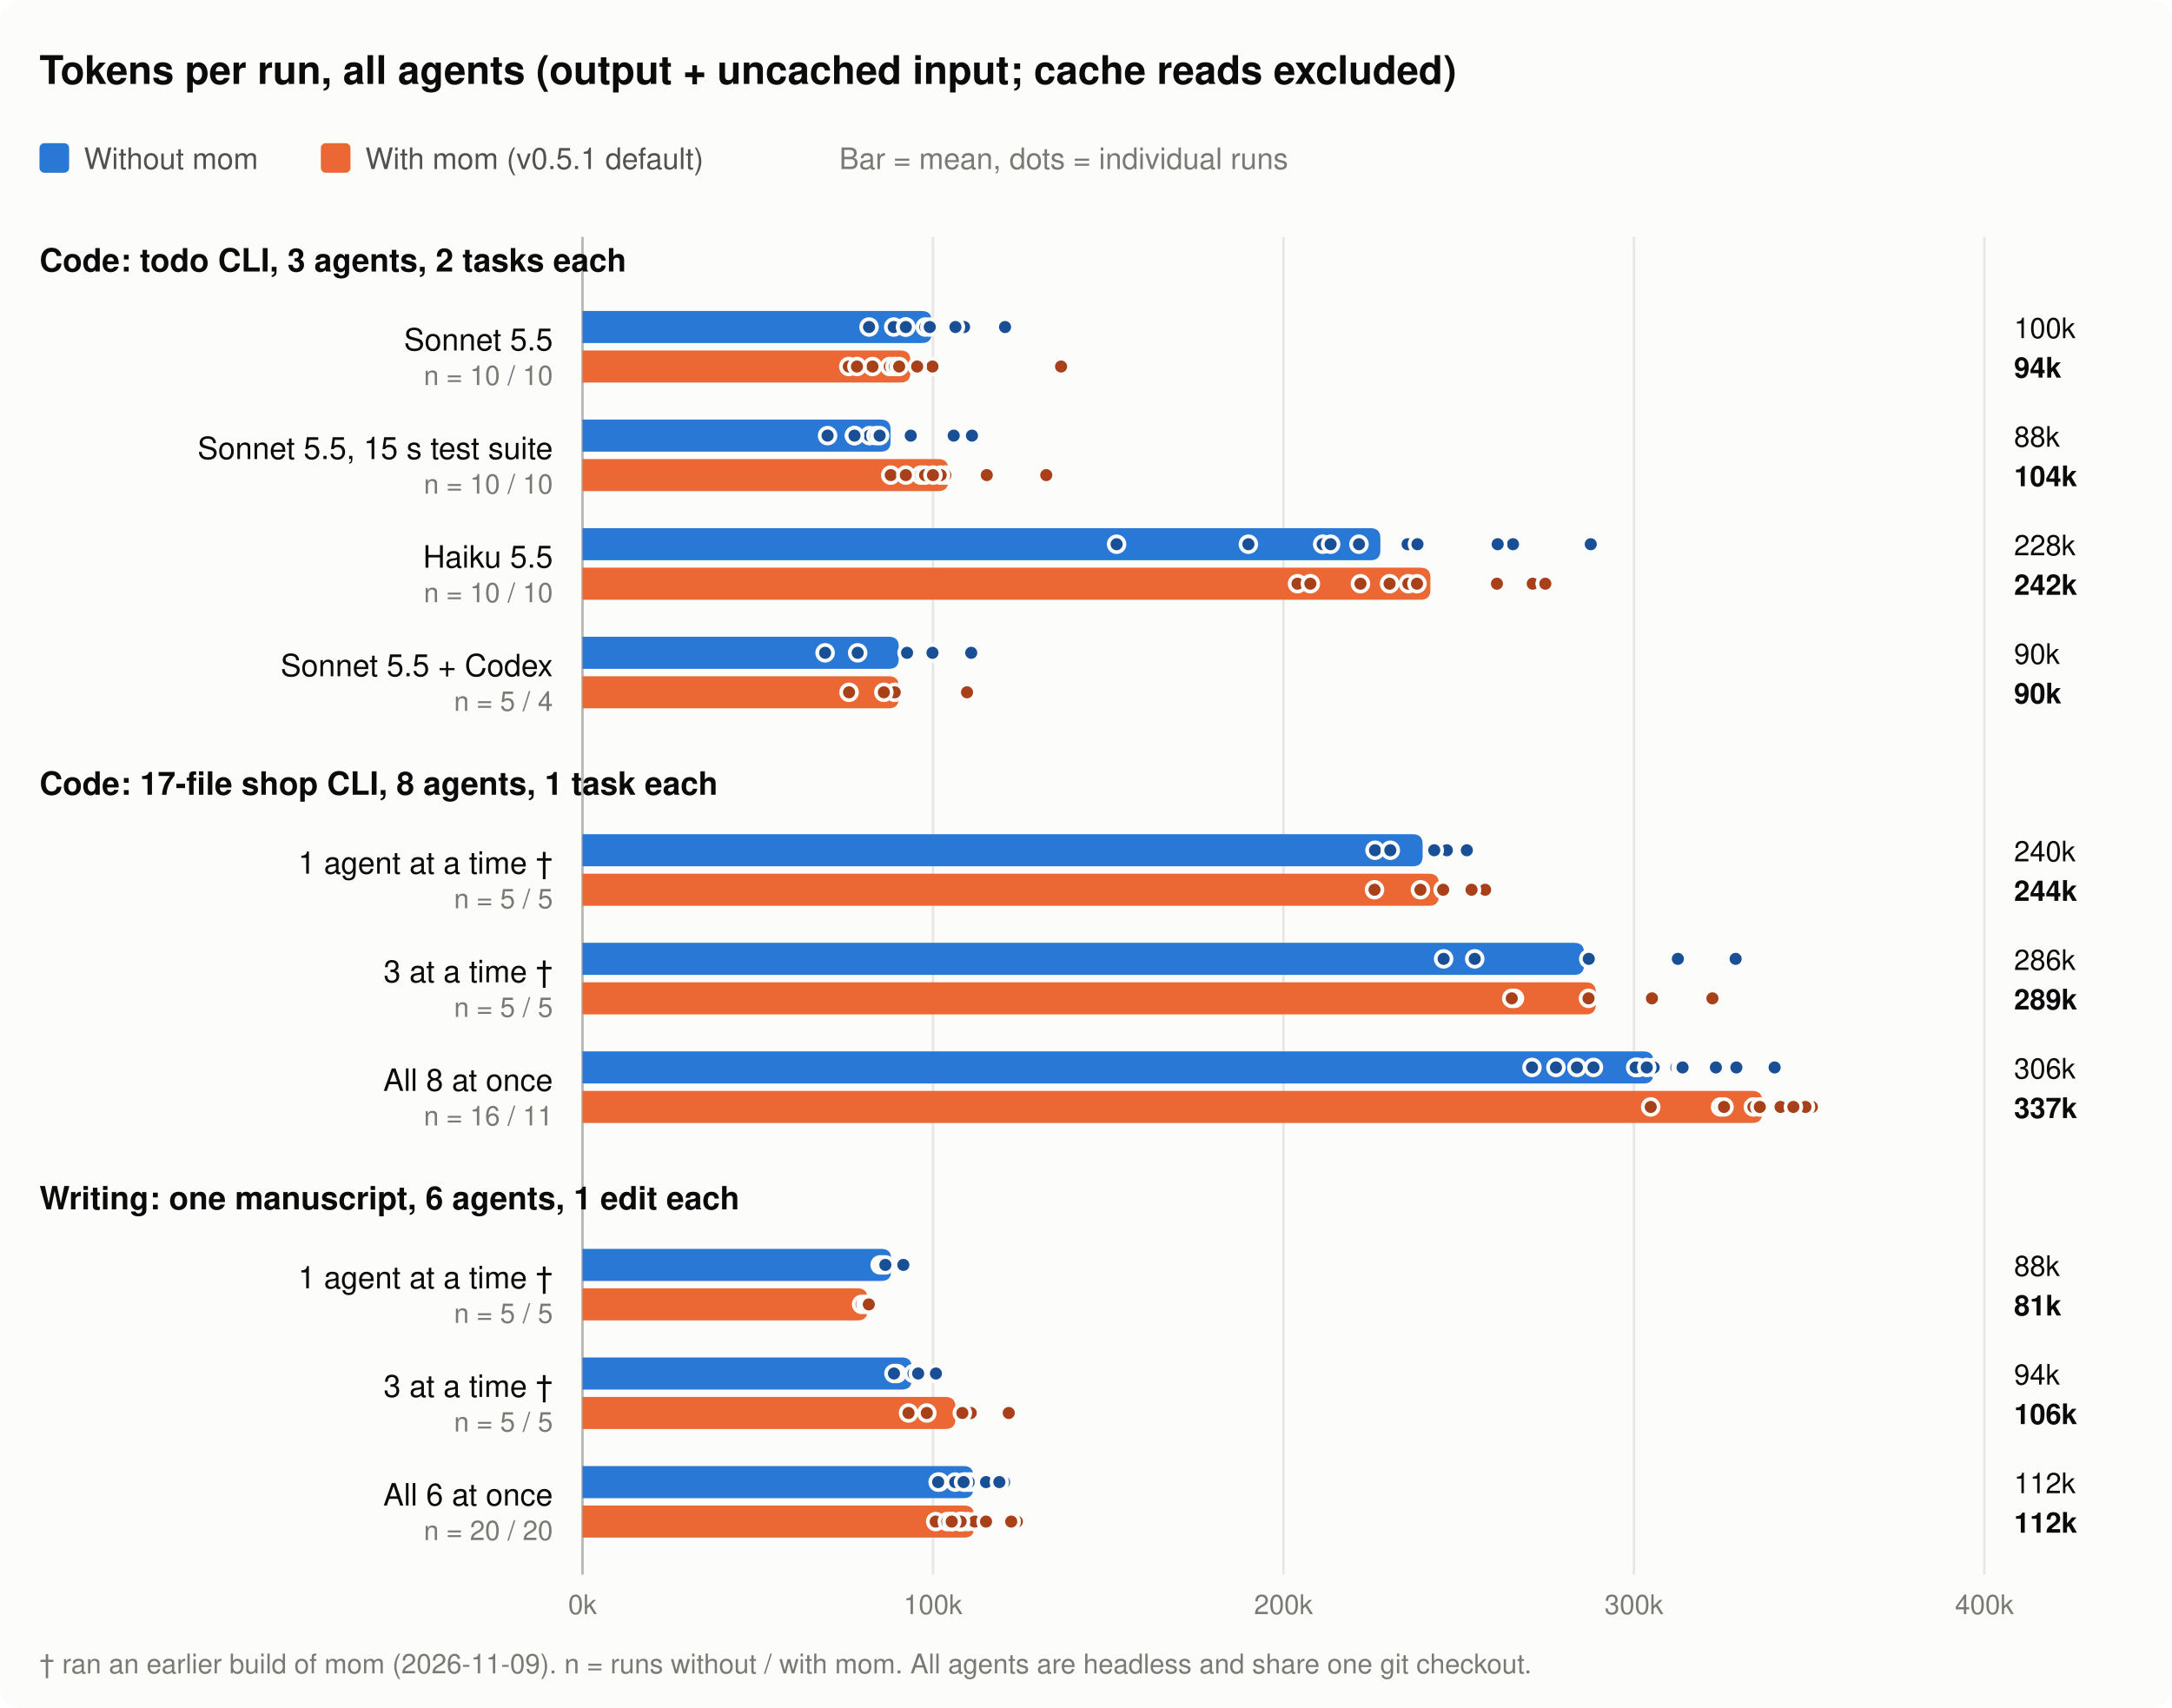
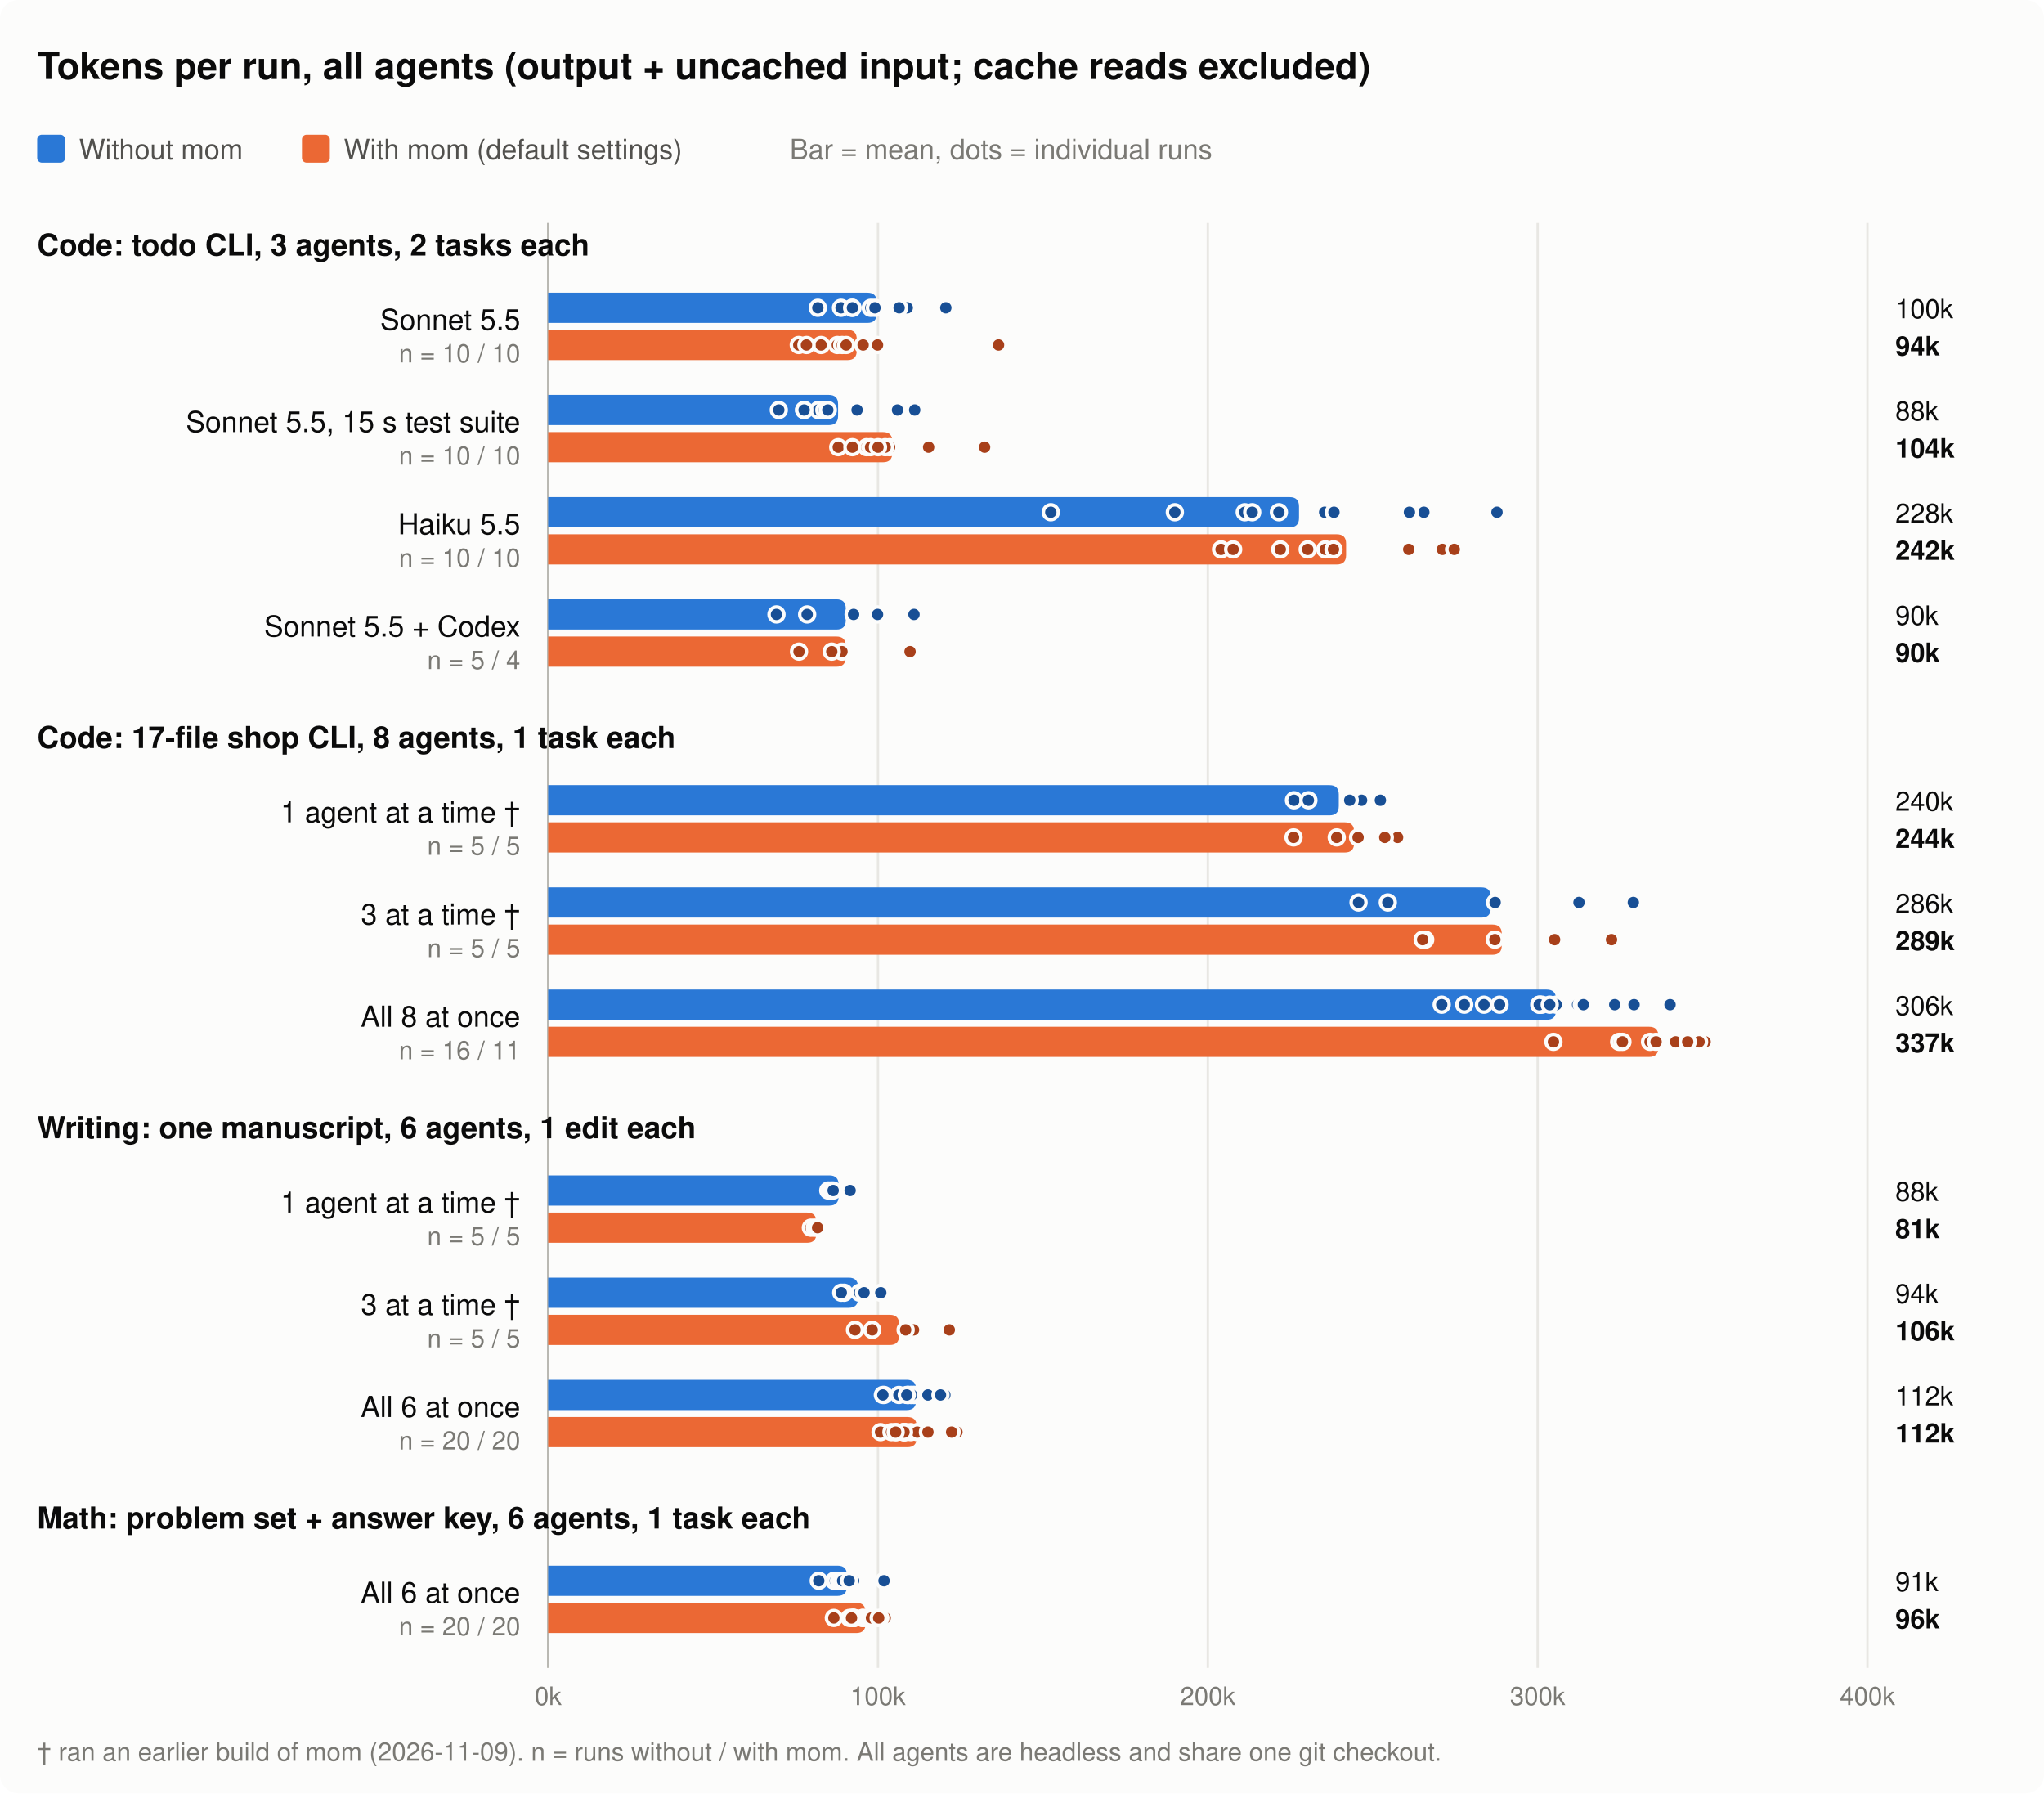
- <svg xmlns="http://www.w3.org/2000/svg" viewBox="0 0 880 692" width="880" height="692" role="img" aria-label="Tokens per run, all agents (output + uncached input; cache reads excluded)">
+ <svg xmlns="http://www.w3.org/2000/svg" viewBox="0 0 880 772" width="880" height="772" role="img" aria-label="Tokens per run, all agents (output + uncached input; cache reads excluded)">
  <style>
  .surface{fill:#fcfcfb} .t1{fill:#0b0b0b} .t2{fill:#52514e} .t3{fill:#7a7974} .grid{stroke:#e8e7e3} .axis{stroke:#b9b8b2}
  .s1{fill:#2a78d6} .s2{fill:#eb6834} .dot{stroke:#fcfcfb;stroke-width:1.5} .d1{fill:#184f95} .d2{fill:#a8401a}
  text{font-family:-apple-system,BlinkMacSystemFont,"Segoe UI",Helvetica,Arial,sans-serif}
  @media (prefers-color-scheme: dark){
    .surface{fill:#1a1a19} .t1{fill:#f0efec} .t2{fill:#c3c2b7} .t3{fill:#97968f} .grid{stroke:#2e2e2c} .axis{stroke:#55544f}
    .s1{fill:#3987e5} .s2{fill:#d95926} .dot{stroke:#1a1a19} .d1{fill:#b7d3f6} .d2{fill:#f6c2a8}
  }
</style>
-   <rect class="surface" width="880" height="692" rx="8" />
+   <rect class="surface" width="880" height="772" rx="8" />
  <text class="t1" x="16" y="34" font-size="16" font-weight="600">Tokens per run, all agents (output + uncached input; cache reads excluded)</text>
  <rect class="s1" x="16" y="58" width="12" height="12" rx="2" />
  <text class="t2" x="34" y="68.5" font-size="12">Without mom</text>
  <rect class="s2" x="130" y="58" width="12" height="12" rx="2" />
-   <text class="t2" x="148" y="68.5" font-size="12">With mom (v0.5.1 default)</text>
+   <text class="t2" x="148" y="68.5" font-size="12">With mom (default settings)</text>
  <text class="t3" x="340" y="68.5" font-size="12">Bar = mean, dots = individual runs</text>
-   <line class="grid" x1="236" x2="236" y1="96" y2="638" />
-   <text class="t3" x="236" y="654" font-size="11" text-anchor="middle">0k</text>
-   <line class="grid" x1="378" x2="378" y1="96" y2="638" />
-   <text class="t3" x="378" y="654" font-size="11" text-anchor="middle">100k</text>
-   <line class="grid" x1="520" x2="520" y1="96" y2="638" />
-   <text class="t3" x="520" y="654" font-size="11" text-anchor="middle">200k</text>
-   <line class="grid" x1="662" x2="662" y1="96" y2="638" />
-   <text class="t3" x="662" y="654" font-size="11" text-anchor="middle">300k</text>
-   <line class="grid" x1="804" x2="804" y1="96" y2="638" />
-   <text class="t3" x="804" y="654" font-size="11" text-anchor="middle">400k</text>
-   <line class="axis" x1="236" x2="236" y1="96" y2="638" />
+   <line class="grid" x1="236" x2="236" y1="96" y2="718" />
+   <text class="t3" x="236" y="734" font-size="11" text-anchor="middle">0k</text>
+   <line class="grid" x1="378" x2="378" y1="96" y2="718" />
+   <text class="t3" x="378" y="734" font-size="11" text-anchor="middle">100k</text>
+   <line class="grid" x1="520" x2="520" y1="96" y2="718" />
+   <text class="t3" x="520" y="734" font-size="11" text-anchor="middle">200k</text>
+   <line class="grid" x1="662" x2="662" y1="96" y2="718" />
+   <text class="t3" x="662" y="734" font-size="11" text-anchor="middle">300k</text>
+   <line class="grid" x1="804" x2="804" y1="96" y2="718" />
+   <text class="t3" x="804" y="734" font-size="11" text-anchor="middle">400k</text>
+   <line class="axis" x1="236" x2="236" y1="96" y2="718" />
  <text class="t1" x="16" y="110" font-size="13" font-weight="600">Code: todo CLI, 3 agents, 2 tasks each</text>
  <text class="t1" x="224" y="142" font-size="12.5" text-anchor="end">Sonnet 5.5</text>
  <text class="t3" x="224" y="156" font-size="11" text-anchor="end">n = 10 / 10</text>
  <path class="s1" d="M236,126H373.457Q377.457,126 377.457,130V135Q377.457,139 373.457,139H236Z" />
  <circle class="dot d1" cx="362.1" cy="132.5" r="3.2" />
  <circle class="dot d1" cx="352.1" cy="132.5" r="3.2" />
  <circle class="dot d1" cx="389.9" cy="132.5" r="3.2" />
  <circle class="dot d1" cx="366.9" cy="132.5" r="3.2" />
  <circle class="dot d1" cx="390.6" cy="132.5" r="3.2" />
  <circle class="dot d1" cx="407.2" cy="132.5" r="3.2" />
  <circle class="dot d1" cx="374.9" cy="132.5" r="3.2" />
  <circle class="dot d1" cx="376.7" cy="132.5" r="3.2" />
  <circle class="dot d1" cx="387.1" cy="132.5" r="3.2" />
  <circle class="dot d1" cx="367.0" cy="132.5" r="3.2" />
  <text class="t1" x="816" y="137" font-size="11.5" font-weight="400">100k</text>
  <path class="s2" d="M236,142H364.856Q368.856,142 368.856,146V151Q368.856,155 364.856,155H236Z" />
  <circle class="dot d2" cx="360.5" cy="148.5" r="3.2" />
  <circle class="dot d2" cx="353.5" cy="148.5" r="3.2" />
  <circle class="dot d2" cx="362.6" cy="148.5" r="3.2" />
  <circle class="dot d2" cx="364.3" cy="148.5" r="3.2" />
  <circle class="dot d2" cx="343.9" cy="148.5" r="3.2" />
  <circle class="dot d2" cx="347.2" cy="148.5" r="3.2" />
  <circle class="dot d2" cx="377.1" cy="148.5" r="3.2" />
  <circle class="dot d2" cx="377.8" cy="148.5" r="3.2" />
  <circle class="dot d2" cx="371.6" cy="148.5" r="3.2" />
  <circle class="dot d2" cx="429.9" cy="148.5" r="3.2" />
  <text class="t1" x="816" y="153" font-size="11.5" font-weight="600">94k</text>
  <text class="t1" x="224" y="186" font-size="12.5" text-anchor="end">Sonnet 5.5, 15 s test suite</text>
  <text class="t3" x="224" y="200" font-size="11" text-anchor="end">n = 10 / 10</text>
  <path class="s1" d="M236,170H356.822Q360.822,170 360.822,174V179Q360.822,183 356.822,183H236Z" />
  <circle class="dot d1" cx="367.8" cy="176.5" r="3.2" />
  <circle class="dot d1" cx="352.3" cy="176.5" r="3.2" />
  <circle class="dot d1" cx="386.4" cy="176.5" r="3.2" />
  <circle class="dot d1" cx="335.3" cy="176.5" r="3.2" />
  <circle class="dot d1" cx="369.0" cy="176.5" r="3.2" />
  <circle class="dot d1" cx="346.2" cy="176.5" r="3.2" />
  <circle class="dot d1" cx="346.2" cy="176.5" r="3.2" />
  <circle class="dot d1" cx="354.9" cy="176.5" r="3.2" />
  <circle class="dot d1" cx="356.4" cy="176.5" r="3.2" />
  <circle class="dot d1" cx="393.8" cy="176.5" r="3.2" />
  <text class="t1" x="816" y="181" font-size="11.5" font-weight="400">88k</text>
  <path class="s2" d="M236,186H380.167Q384.167,186 384.167,190V195Q384.167,199 380.167,199H236Z" />
  <circle class="dot d2" cx="400.2" cy="192.5" r="3.2" />
  <circle class="dot d2" cx="383.0" cy="192.5" r="3.2" />
  <circle class="dot d2" cx="373.1" cy="192.5" r="3.2" />
  <circle class="dot d2" cx="423.9" cy="192.5" r="3.2" />
  <circle class="dot d2" cx="360.9" cy="192.5" r="3.2" />
  <circle class="dot d2" cx="381.1" cy="192.5" r="3.2" />
  <circle class="dot d2" cx="374.8" cy="192.5" r="3.2" />
  <circle class="dot d2" cx="367.0" cy="192.5" r="3.2" />
  <circle class="dot d2" cx="378.0" cy="192.5" r="3.2" />
  <circle class="dot d2" cx="399.8" cy="192.5" r="3.2" />
  <text class="t1" x="816" y="197" font-size="11.5" font-weight="600">104k</text>
  <text class="t1" x="224" y="230" font-size="12.5" text-anchor="end">Haiku 5.5</text>
  <text class="t3" x="224" y="244" font-size="11" text-anchor="end">n = 10 / 10</text>
  <path class="s1" d="M236,214H555.264Q559.264,214 559.264,218V223Q559.264,227 555.264,227H236Z" />
  <circle class="dot d1" cx="550.6" cy="220.5" r="3.2" />
  <circle class="dot d1" cx="570.3" cy="220.5" r="3.2" />
  <circle class="dot d1" cx="505.8" cy="220.5" r="3.2" />
  <circle class="dot d1" cx="535.9" cy="220.5" r="3.2" />
  <circle class="dot d1" cx="613.0" cy="220.5" r="3.2" />
  <circle class="dot d1" cx="606.8" cy="220.5" r="3.2" />
  <circle class="dot d1" cx="574.3" cy="220.5" r="3.2" />
  <circle class="dot d1" cx="539.1" cy="220.5" r="3.2" />
  <circle class="dot d1" cx="452.4" cy="220.5" r="3.2" />
  <circle class="dot d1" cx="644.5" cy="220.5" r="3.2" />
  <text class="t1" x="816" y="225" font-size="11.5" font-weight="400">228k</text>
  <path class="s2" d="M236,230H575.533Q579.533,230 579.533,234V239Q579.533,243 575.533,243H236Z" />
  <circle class="dot d2" cx="621.0" cy="236.5" r="3.2" />
  <circle class="dot d2" cx="525.7" cy="236.5" r="3.2" />
  <circle class="dot d2" cx="551.2" cy="236.5" r="3.2" />
  <circle class="dot d2" cx="626.1" cy="236.5" r="3.2" />
  <circle class="dot d2" cx="530.9" cy="236.5" r="3.2" />
  <circle class="dot d2" cx="563.0" cy="236.5" r="3.2" />
  <circle class="dot d2" cx="570.6" cy="236.5" r="3.2" />
  <circle class="dot d2" cx="626.1" cy="236.5" r="3.2" />
  <circle class="dot d2" cx="606.5" cy="236.5" r="3.2" />
  <circle class="dot d2" cx="574.1" cy="236.5" r="3.2" />
  <text class="t1" x="816" y="241" font-size="11.5" font-weight="600">242k</text>
  <text class="t1" x="224" y="274" font-size="12.5" text-anchor="end">Sonnet 5.5 + Codex</text>
  <text class="t3" x="224" y="288" font-size="11" text-anchor="end">n = 5 / 4</text>
  <path class="s1" d="M236,258H360.132Q364.132,258 364.132,262V267Q364.132,271 360.132,271H236Z" />
  <circle class="dot d1" cx="347.5" cy="264.5" r="3.2" />
  <circle class="dot d1" cx="377.8" cy="264.5" r="3.2" />
  <circle class="dot d1" cx="334.3" cy="264.5" r="3.2" />
  <circle class="dot d1" cx="393.5" cy="264.5" r="3.2" />
  <circle class="dot d1" cx="367.5" cy="264.5" r="3.2" />
  <text class="t1" x="816" y="269" font-size="11.5" font-weight="400">90k</text>
  <path class="s2" d="M236,274H360.106Q364.106,274 364.106,278V283Q364.106,287 360.106,287H236Z" />
  <circle class="dot d2" cx="362.5" cy="280.5" r="3.2" />
  <circle class="dot d2" cx="344.0" cy="280.5" r="3.2" />
  <circle class="dot d2" cx="391.8" cy="280.5" r="3.2" />
  <circle class="dot d2" cx="358.1" cy="280.5" r="3.2" />
  <text class="t1" x="816" y="285" font-size="11.5" font-weight="600">90k</text>
  <text class="t1" x="16" y="322" font-size="13" font-weight="600">Code: 17-file shop CLI, 8 agents, 1 task each</text>
  <text class="t1" x="224" y="354" font-size="12.5" text-anchor="end">1 agent at a time †</text>
  <text class="t3" x="224" y="368" font-size="11" text-anchor="end">n = 5 / 5</text>
  <path class="s1" d="M236,338H572.39Q576.39,338 576.39,342V347Q576.39,351 572.39,351H236Z" />
  <circle class="dot d1" cx="586.2" cy="344.5" r="3.2" />
  <circle class="dot d1" cx="594.3" cy="344.5" r="3.2" />
  <circle class="dot d1" cx="581.1" cy="344.5" r="3.2" />
  <circle class="dot d1" cx="557.1" cy="344.5" r="3.2" />
  <circle class="dot d1" cx="563.3" cy="344.5" r="3.2" />
  <text class="t1" x="816" y="349" font-size="11.5" font-weight="400">240k</text>
  <path class="s2" d="M236,354H578.98Q582.98,354 582.98,358V363Q582.98,367 578.98,367H236Z" />
  <circle class="dot d2" cx="556.9" cy="360.5" r="3.2" />
  <circle class="dot d2" cx="601.7" cy="360.5" r="3.2" />
  <circle class="dot d2" cx="596.2" cy="360.5" r="3.2" />
  <circle class="dot d2" cx="584.7" cy="360.5" r="3.2" />
  <circle class="dot d2" cx="575.5" cy="360.5" r="3.2" />
  <text class="t1" x="816" y="365" font-size="11.5" font-weight="600">244k</text>
  <text class="t1" x="224" y="398" font-size="12.5" text-anchor="end">3 at a time †</text>
  <text class="t3" x="224" y="412" font-size="11" text-anchor="end">n = 5 / 5</text>
  <path class="s1" d="M236,382H637.806Q641.806,382 641.806,386V391Q641.806,395 637.806,395H236Z" />
  <circle class="dot d1" cx="679.8" cy="388.5" r="3.2" />
  <circle class="dot d1" cx="703.2" cy="388.5" r="3.2" />
  <circle class="dot d1" cx="643.7" cy="388.5" r="3.2" />
  <circle class="dot d1" cx="597.5" cy="388.5" r="3.2" />
  <circle class="dot d1" cx="584.9" cy="388.5" r="3.2" />
  <text class="t1" x="816" y="393" font-size="11.5" font-weight="400">286k</text>
  <path class="s2" d="M236,398H642.551Q646.551,398 646.551,402V407Q646.551,411 642.551,411H236Z" />
  <circle class="dot d2" cx="613.6" cy="404.5" r="3.2" />
  <circle class="dot d2" cx="612.5" cy="404.5" r="3.2" />
  <circle class="dot d2" cx="643.6" cy="404.5" r="3.2" />
  <circle class="dot d2" cx="669.3" cy="404.5" r="3.2" />
  <circle class="dot d2" cx="693.8" cy="404.5" r="3.2" />
  <text class="t1" x="816" y="409" font-size="11.5" font-weight="600">289k</text>
  <text class="t1" x="224" y="442" font-size="12.5" text-anchor="end">All 8 at once</text>
  <text class="t3" x="224" y="456" font-size="11" text-anchor="end">n = 16 / 11</text>
  <path class="s1" d="M236,426H665.887Q669.887,426 669.887,430V435Q669.887,439 665.887,439H236Z" />
  <circle class="dot d1" cx="679.2" cy="432.5" r="3.2" />
  <circle class="dot d1" cx="638.9" cy="432.5" r="3.2" />
  <circle class="dot d1" cx="670.0" cy="432.5" r="3.2" />
  <circle class="dot d1" cx="703.5" cy="432.5" r="3.2" />
  <circle class="dot d1" cx="719.0" cy="432.5" r="3.2" />
  <circle class="dot d1" cx="696.5" cy="432.5" r="3.2" />
  <circle class="dot d1" cx="630.4" cy="432.5" r="3.2" />
  <circle class="dot d1" cx="662.9" cy="432.5" r="3.2" />
  <circle class="dot d1" cx="645.6" cy="432.5" r="3.2" />
  <circle class="dot d1" cx="620.7" cy="432.5" r="3.2" />
  <circle class="dot d1" cx="695.2" cy="432.5" r="3.2" />
  <circle class="dot d1" cx="663.8" cy="432.5" r="3.2" />
  <circle class="dot d1" cx="662.7" cy="432.5" r="3.2" />
  <circle class="dot d1" cx="681.0" cy="432.5" r="3.2" />
  <circle class="dot d1" cx="667.2" cy="432.5" r="3.2" />
  <circle class="dot d1" cx="681.7" cy="432.5" r="3.2" />
  <text class="t1" x="816" y="437" font-size="11.5" font-weight="400">306k</text>
  <path class="s2" d="M236,442H709.978Q713.978,442 713.978,446V451Q713.978,455 709.978,455H236Z" />
  <circle class="dot d2" cx="731.2" cy="448.5" r="3.2" />
  <circle class="dot d2" cx="668.8" cy="448.5" r="3.2" />
  <circle class="dot d2" cx="721.1" cy="448.5" r="3.2" />
  <circle class="dot d2" cx="697.1" cy="448.5" r="3.2" />
  <circle class="dot d2" cx="698.5" cy="448.5" r="3.2" />
  <circle class="dot d2" cx="710.4" cy="448.5" r="3.2" />
  <circle class="dot d2" cx="721.4" cy="448.5" r="3.2" />
  <circle class="dot d2" cx="713.0" cy="448.5" r="3.2" />
  <circle class="dot d2" cx="734.1" cy="448.5" r="3.2" />
  <circle class="dot d2" cx="731.5" cy="448.5" r="3.2" />
  <circle class="dot d2" cx="726.6" cy="448.5" r="3.2" />
  <text class="t1" x="816" y="453" font-size="11.5" font-weight="600">337k</text>
  <text class="t1" x="16" y="490" font-size="13" font-weight="600">Writing: one manuscript, 6 agents, 1 edit each</text>
  <text class="t1" x="224" y="522" font-size="12.5" text-anchor="end">1 agent at a time †</text>
  <text class="t3" x="224" y="536" font-size="11" text-anchor="end">n = 5 / 5</text>
  <path class="s1" d="M236,506H357.057Q361.057,506 361.057,510V515Q361.057,519 357.057,519H236Z" />
  <circle class="dot d1" cx="356.6" cy="512.5" r="3.2" />
  <circle class="dot d1" cx="366.3" cy="512.5" r="3.2" />
  <circle class="dot d1" cx="357.8" cy="512.5" r="3.2" />
  <circle class="dot d1" cx="358.7" cy="512.5" r="3.2" />
  <circle class="dot d1" cx="366.0" cy="512.5" r="3.2" />
  <text class="t1" x="816" y="517" font-size="11.5" font-weight="400">88k</text>
  <path class="s2" d="M236,522H347.466Q351.466,522 351.466,526V531Q351.466,535 347.466,535H236Z" />
  <circle class="dot d2" cx="352.8" cy="528.5" r="3.2" />
  <circle class="dot d2" cx="349.1" cy="528.5" r="3.2" />
  <circle class="dot d2" cx="352.7" cy="528.5" r="3.2" />
  <circle class="dot d2" cx="350.8" cy="528.5" r="3.2" />
  <circle class="dot d2" cx="352.0" cy="528.5" r="3.2" />
  <text class="t1" x="816" y="533" font-size="11.5" font-weight="600">81k</text>
  <text class="t1" x="224" y="566" font-size="12.5" text-anchor="end">3 at a time †</text>
  <text class="t3" x="224" y="580" font-size="11" text-anchor="end">n = 5 / 5</text>
  <path class="s1" d="M236,550H365.402Q369.402,550 369.402,554V559Q369.402,563 365.402,563H236Z" />
  <circle class="dot d1" cx="379.2" cy="556.5" r="3.2" />
  <circle class="dot d1" cx="370.1" cy="556.5" r="3.2" />
  <circle class="dot d1" cx="372.0" cy="556.5" r="3.2" />
  <circle class="dot d1" cx="363.4" cy="556.5" r="3.2" />
  <circle class="dot d1" cx="362.2" cy="556.5" r="3.2" />
  <text class="t1" x="816" y="561" font-size="11.5" font-weight="400">94k</text>
  <path class="s2" d="M236,566H383.101Q387.101,566 387.101,570V575Q387.101,579 383.101,579H236Z" />
  <circle class="dot d2" cx="393.3" cy="572.5" r="3.2" />
  <circle class="dot d2" cx="408.7" cy="572.5" r="3.2" />
  <circle class="dot d2" cx="368.1" cy="572.5" r="3.2" />
  <circle class="dot d2" cx="389.9" cy="572.5" r="3.2" />
  <circle class="dot d2" cx="375.5" cy="572.5" r="3.2" />
  <text class="t1" x="816" y="577" font-size="11.5" font-weight="600">106k</text>
  <text class="t1" x="224" y="610" font-size="12.5" text-anchor="end">All 6 at once</text>
  <text class="t3" x="224" y="624" font-size="11" text-anchor="end">n = 20 / 20</text>
  <path class="s1" d="M236,594H390.377Q394.377,594 394.377,598V603Q394.377,607 390.377,607H236Z" />
  <circle class="dot d1" cx="401.6" cy="600.5" r="3.2" />
  <circle class="dot d1" cx="396.3" cy="600.5" r="3.2" />
  <circle class="dot d1" cx="380.6" cy="600.5" r="3.2" />
  <circle class="dot d1" cx="393.7" cy="600.5" r="3.2" />
  <circle class="dot d1" cx="387.0" cy="600.5" r="3.2" />
  <circle class="dot d1" cx="391.1" cy="600.5" r="3.2" />
  <circle class="dot d1" cx="406.8" cy="600.5" r="3.2" />
  <circle class="dot d1" cx="392.1" cy="600.5" r="3.2" />
  <circle class="dot d1" cx="390.9" cy="600.5" r="3.2" />
  <circle class="dot d1" cx="395.3" cy="600.5" r="3.2" />
  <circle class="dot d1" cx="398.8" cy="600.5" r="3.2" />
  <circle class="dot d1" cx="397.2" cy="600.5" r="3.2" />
  <circle class="dot d1" cx="396.7" cy="600.5" r="3.2" />
  <circle class="dot d1" cx="393.3" cy="600.5" r="3.2" />
  <circle class="dot d1" cx="392.5" cy="600.5" r="3.2" />
  <circle class="dot d1" cx="398.8" cy="600.5" r="3.2" />
  <circle class="dot d1" cx="390.4" cy="600.5" r="3.2" />
  <circle class="dot d1" cx="380.1" cy="600.5" r="3.2" />
  <circle class="dot d1" cx="399.5" cy="600.5" r="3.2" />
  <circle class="dot d1" cx="404.9" cy="600.5" r="3.2" />
  <text class="t1" x="816" y="605" font-size="11.5" font-weight="400">112k</text>
  <path class="s2" d="M236,610H390.661Q394.661,610 394.661,614V619Q394.661,623 390.661,623H236Z" />
  <circle class="dot d2" cx="412.0" cy="616.5" r="3.2" />
  <circle class="dot d2" cx="379.1" cy="616.5" r="3.2" />
  <circle class="dot d2" cx="389.3" cy="616.5" r="3.2" />
  <circle class="dot d2" cx="397.9" cy="616.5" r="3.2" />
  <circle class="dot d2" cx="396.4" cy="616.5" r="3.2" />
  <circle class="dot d2" cx="409.1" cy="616.5" r="3.2" />
  <circle class="dot d2" cx="392.1" cy="616.5" r="3.2" />
  <circle class="dot d2" cx="390.0" cy="616.5" r="3.2" />
  <circle class="dot d2" cx="385.8" cy="616.5" r="3.2" />
  <circle class="dot d2" cx="395.9" cy="616.5" r="3.2" />
  <circle class="dot d2" cx="409.7" cy="616.5" r="3.2" />
  <circle class="dot d2" cx="399.3" cy="616.5" r="3.2" />
  <circle class="dot d2" cx="399.3" cy="616.5" r="3.2" />
  <circle class="dot d2" cx="395.4" cy="616.5" r="3.2" />
  <circle class="dot d2" cx="383.8" cy="616.5" r="3.2" />
  <circle class="dot d2" cx="388.9" cy="616.5" r="3.2" />
  <circle class="dot d2" cx="394.9" cy="616.5" r="3.2" />
  <circle class="dot d2" cx="389.2" cy="616.5" r="3.2" />
  <circle class="dot d2" cx="385.6" cy="616.5" r="3.2" />
  <circle class="dot d2" cx="399.5" cy="616.5" r="3.2" />
  <text class="t1" x="816" y="621" font-size="11.5" font-weight="600">112k</text>
-   <text class="t3" x="16" y="678" font-size="11">† ran an earlier build of mom (2026-11-09). n = runs without / with mom. All agents are headless and share one git checkout.</text>
+   <text class="t1" x="16" y="658" font-size="13" font-weight="600">Math: problem set + answer key, 6 agents, 1 task each</text>
+   <text class="t1" x="224" y="690" font-size="12.5" text-anchor="end">All 6 at once</text>
+   <text class="t3" x="224" y="704" font-size="11" text-anchor="end">n = 20 / 20</text>
+   <path class="s1" d="M236,674H360.608Q364.608,674 364.608,678V683Q364.608,687 360.608,687H236Z" />
+   <circle class="dot d1" cx="365.5" cy="680.5" r="3.2" />
+   <circle class="dot d1" cx="364.8" cy="680.5" r="3.2" />
+   <circle class="dot d1" cx="361.5" cy="680.5" r="3.2" />
+   <circle class="dot d1" cx="365.0" cy="680.5" r="3.2" />
+   <circle class="dot d1" cx="367.5" cy="680.5" r="3.2" />
+   <circle class="dot d1" cx="359.1" cy="680.5" r="3.2" />
+   <circle class="dot d1" cx="365.8" cy="680.5" r="3.2" />
+   <circle class="dot d1" cx="359.6" cy="680.5" r="3.2" />
+   <circle class="dot d1" cx="361.2" cy="680.5" r="3.2" />
+   <circle class="dot d1" cx="368.6" cy="680.5" r="3.2" />
+   <circle class="dot d1" cx="367.5" cy="680.5" r="3.2" />
+   <circle class="dot d1" cx="352.5" cy="680.5" r="3.2" />
+   <circle class="dot d1" cx="361.5" cy="680.5" r="3.2" />
+   <circle class="dot d1" cx="367.6" cy="680.5" r="3.2" />
+   <circle class="dot d1" cx="362.6" cy="680.5" r="3.2" />
+   <circle class="dot d1" cx="367.5" cy="680.5" r="3.2" />
+   <circle class="dot d1" cx="365.6" cy="680.5" r="3.2" />
+   <circle class="dot d1" cx="362.8" cy="680.5" r="3.2" />
+   <circle class="dot d1" cx="365.6" cy="680.5" r="3.2" />
+   <circle class="dot d1" cx="380.6" cy="680.5" r="3.2" />
+   <text class="t1" x="816" y="685" font-size="11.5" font-weight="400">91k</text>
+   <path class="s2" d="M236,690H368.652Q372.652,690 372.652,694V699Q372.652,703 368.652,703H236Z" />
+   <circle class="dot d2" cx="379.9" cy="696.5" r="3.2" />
+   <circle class="dot d2" cx="359.0" cy="696.5" r="3.2" />
+   <circle class="dot d2" cx="374.8" cy="696.5" r="3.2" />
+   <circle class="dot d2" cx="365.7" cy="696.5" r="3.2" />
+   <circle class="dot d2" cx="376.5" cy="696.5" r="3.2" />
+   <circle class="dot d2" cx="371.5" cy="696.5" r="3.2" />
+   <circle class="dot d2" cx="371.4" cy="696.5" r="3.2" />
+   <circle class="dot d2" cx="367.1" cy="696.5" r="3.2" />
+   <circle class="dot d2" cx="380.5" cy="696.5" r="3.2" />
+   <circle class="dot d2" cx="373.1" cy="696.5" r="3.2" />
+   <circle class="dot d2" cx="381.1" cy="696.5" r="3.2" />
+   <circle class="dot d2" cx="367.4" cy="696.5" r="3.2" />
+   <circle class="dot d2" cx="367.5" cy="696.5" r="3.2" />
+   <circle class="dot d2" cx="367.8" cy="696.5" r="3.2" />
+   <circle class="dot d2" cx="366.6" cy="696.5" r="3.2" />
+   <circle class="dot d2" cx="376.7" cy="696.5" r="3.2" />
+   <circle class="dot d2" cx="379.0" cy="696.5" r="3.2" />
+   <circle class="dot d2" cx="373.9" cy="696.5" r="3.2" />
+   <circle class="dot d2" cx="375.2" cy="696.5" r="3.2" />
+   <circle class="dot d2" cx="378.3" cy="696.5" r="3.2" />
+   <text class="t1" x="816" y="701" font-size="11.5" font-weight="600">96k</text>
+   <text class="t3" x="16" y="758" font-size="11">† ran an earlier build of mom (2026-11-09). n = runs without / with mom. All agents are headless and share one git checkout.</text>
</svg>
